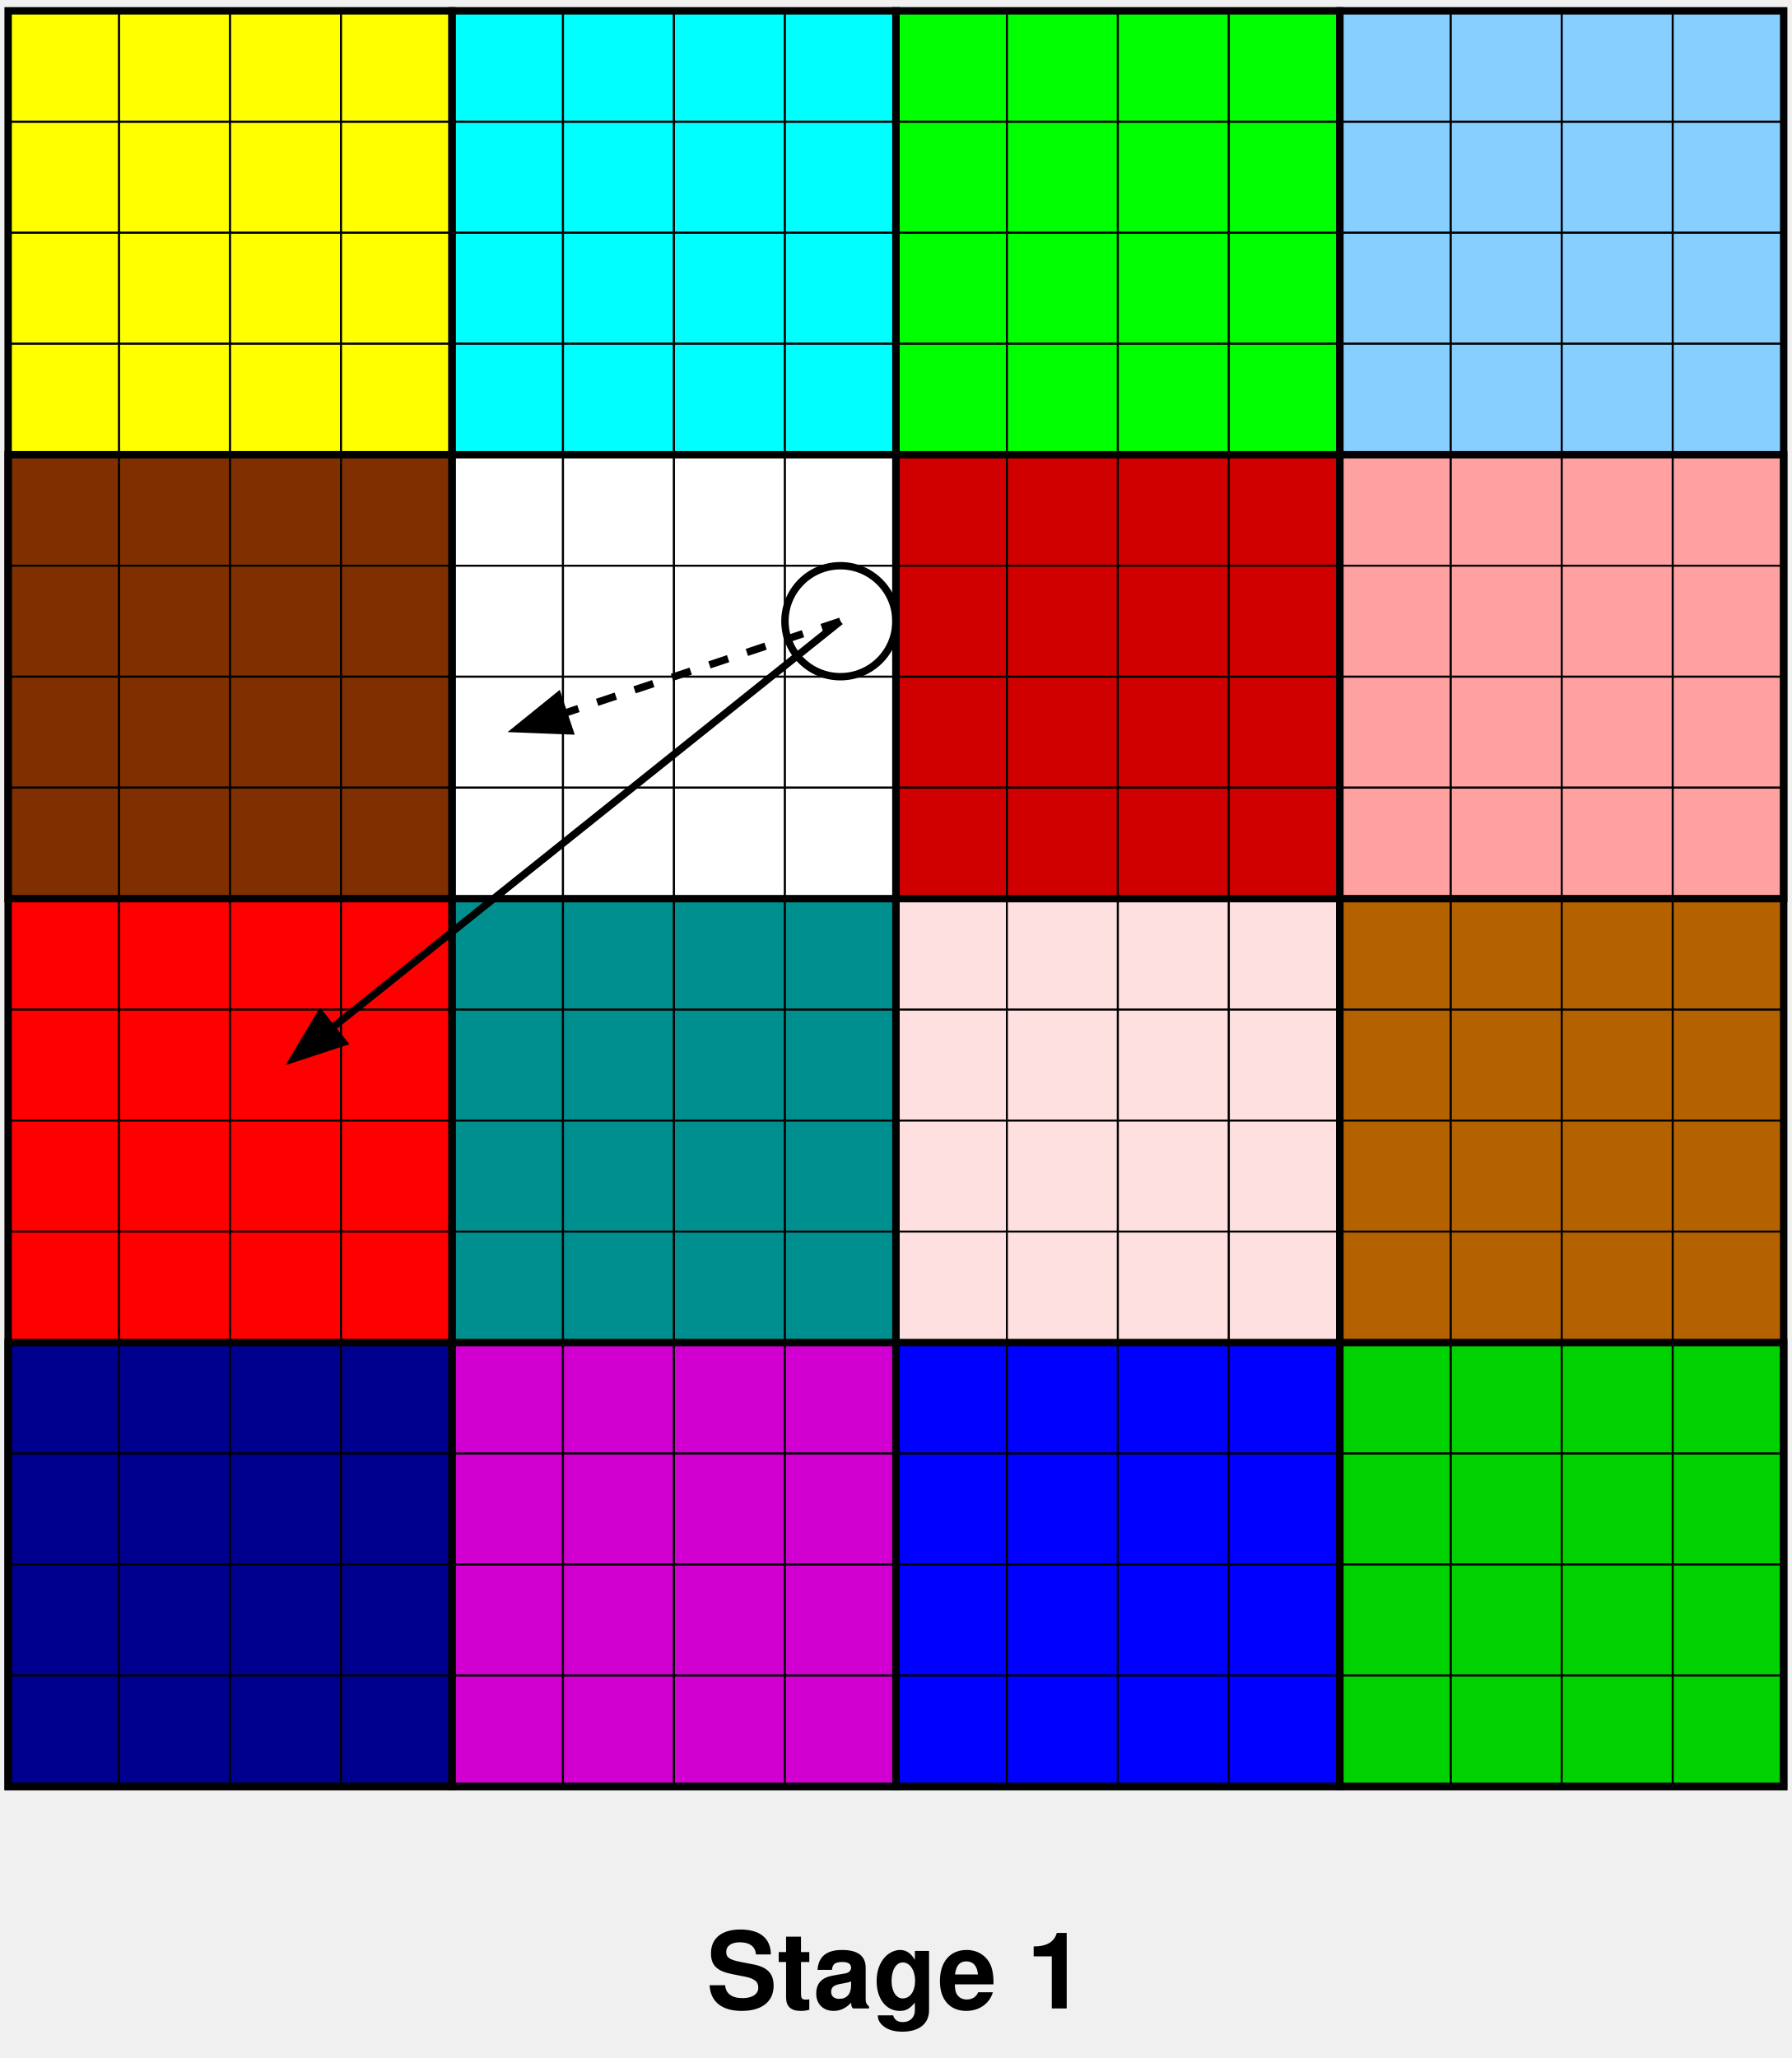
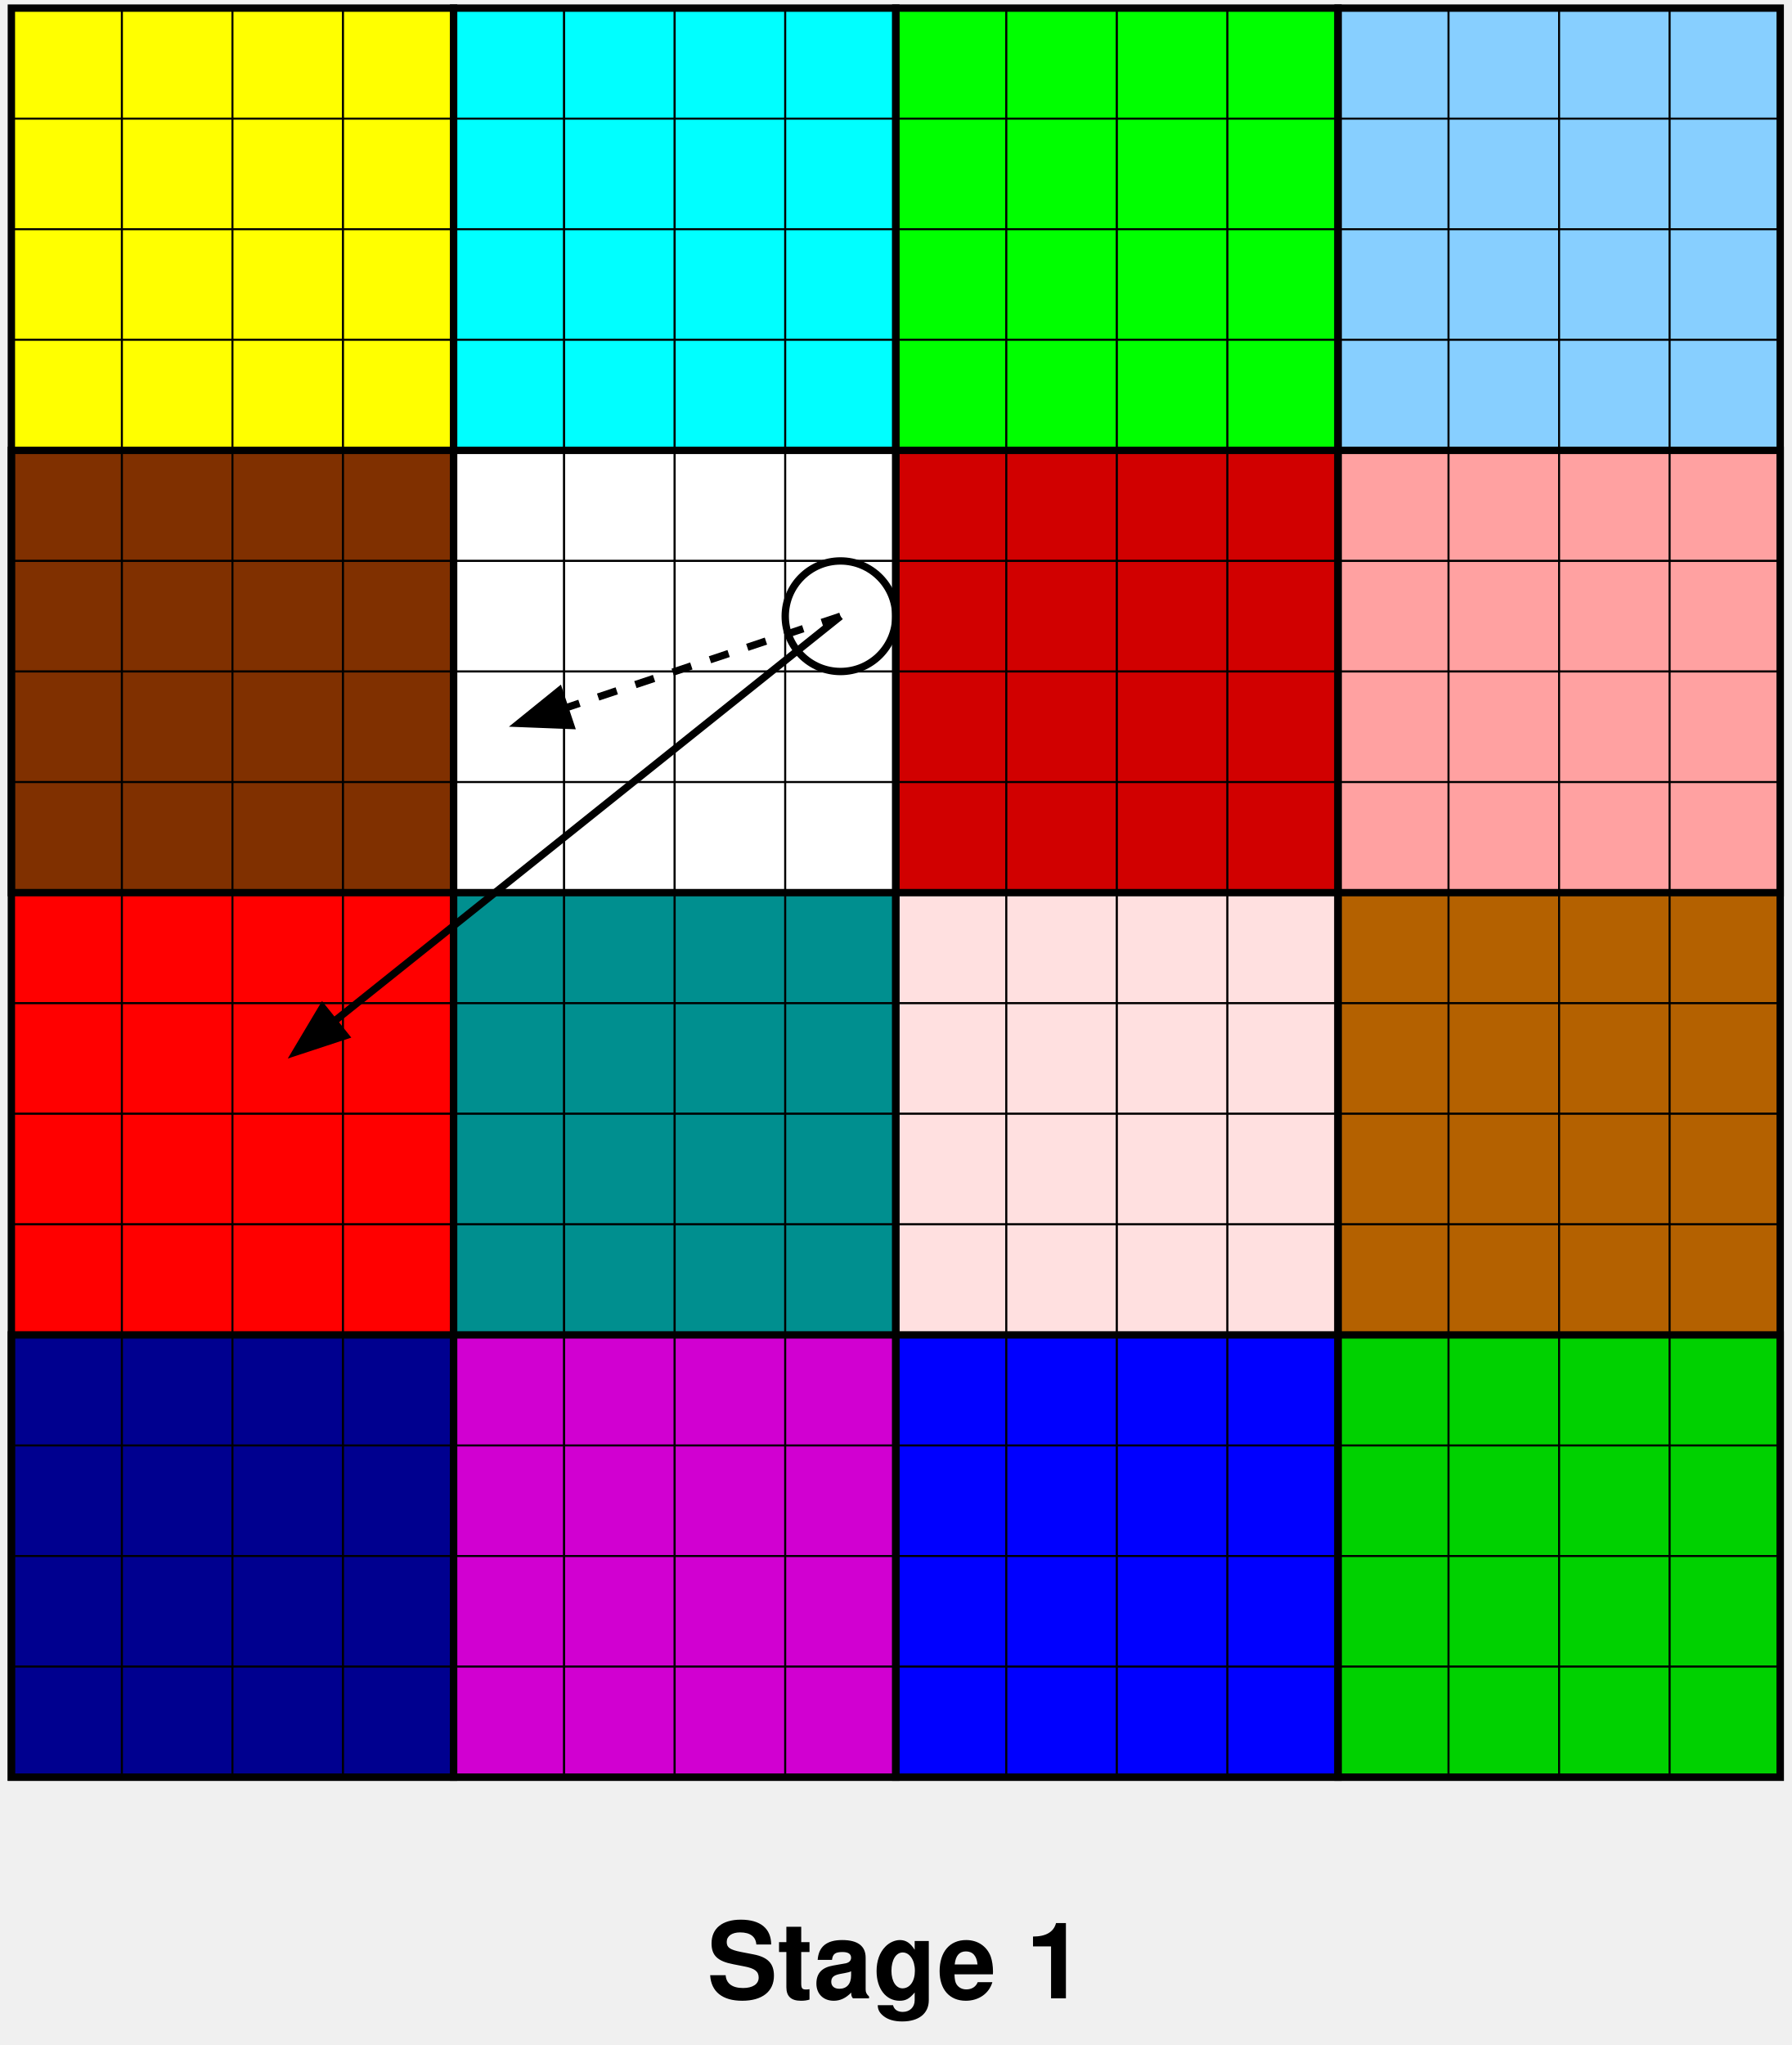
- <svg xmlns="http://www.w3.org/2000/svg" width="229pt" height="263pt" viewBox="867 1317 7266 8323">
+ <svg xmlns="http://www.w3.org/2000/svg" width="184pt" height="210pt" viewBox="867 1317 7266 8323">
  <g fill="none">
    <rect x="900" y="1350" width="450" height="450" fill="#ffff00" stroke="#000000" stroke-width="8px" />
    <rect x="1350" y="1350" width="450" height="450" fill="#ffff00" stroke="#000000" stroke-width="8px" />
    <rect x="1800" y="1350" width="450" height="450" fill="#ffff00" stroke="#000000" stroke-width="8px" />
    <rect x="2250" y="1350" width="450" height="450" fill="#ffff00" stroke="#000000" stroke-width="8px" />
    <rect x="900" y="1800" width="450" height="450" fill="#ffff00" stroke="#000000" stroke-width="8px" />
    <rect x="1350" y="1800" width="450" height="450" fill="#ffff00" stroke="#000000" stroke-width="8px" />
    <rect x="1800" y="1800" width="450" height="450" fill="#ffff00" stroke="#000000" stroke-width="8px" />
    <rect x="2250" y="1800" width="450" height="450" fill="#ffff00" stroke="#000000" stroke-width="8px" />
    <rect x="900" y="2250" width="450" height="450" fill="#ffff00" stroke="#000000" stroke-width="8px" />
    <rect x="1350" y="2250" width="450" height="450" fill="#ffff00" stroke="#000000" stroke-width="8px" />
    <rect x="1800" y="2250" width="450" height="450" fill="#ffff00" stroke="#000000" stroke-width="8px" />
    <rect x="2250" y="2250" width="450" height="450" fill="#ffff00" stroke="#000000" stroke-width="8px" />
    <rect x="900" y="2700" width="450" height="450" fill="#ffff00" stroke="#000000" stroke-width="8px" />
    <rect x="1350" y="2700" width="450" height="450" fill="#ffff00" stroke="#000000" stroke-width="8px" />
    <rect x="1800" y="2700" width="450" height="450" fill="#ffff00" stroke="#000000" stroke-width="8px" />
    <rect x="2250" y="2700" width="450" height="450" fill="#ffff00" stroke="#000000" stroke-width="8px" />
    <rect x="2700" y="1350" width="450" height="450" fill="#00ffff" stroke="#000000" stroke-width="8px" />
    <rect x="3150" y="1350" width="450" height="450" fill="#00ffff" stroke="#000000" stroke-width="8px" />
    <rect x="3600" y="1350" width="450" height="450" fill="#00ffff" stroke="#000000" stroke-width="8px" />
    <rect x="4050" y="1350" width="450" height="450" fill="#00ffff" stroke="#000000" stroke-width="8px" />
    <rect x="2700" y="1800" width="450" height="450" fill="#00ffff" stroke="#000000" stroke-width="8px" />
    <rect x="3150" y="1800" width="450" height="450" fill="#00ffff" stroke="#000000" stroke-width="8px" />
    <rect x="3600" y="1800" width="450" height="450" fill="#00ffff" stroke="#000000" stroke-width="8px" />
    <rect x="4050" y="1800" width="450" height="450" fill="#00ffff" stroke="#000000" stroke-width="8px" />
    <rect x="2700" y="2250" width="450" height="450" fill="#00ffff" stroke="#000000" stroke-width="8px" />
    <rect x="3150" y="2250" width="450" height="450" fill="#00ffff" stroke="#000000" stroke-width="8px" />
    <rect x="3600" y="2250" width="450" height="450" fill="#00ffff" stroke="#000000" stroke-width="8px" />
    <rect x="4050" y="2250" width="450" height="450" fill="#00ffff" stroke="#000000" stroke-width="8px" />
    <rect x="2700" y="2700" width="450" height="450" fill="#00ffff" stroke="#000000" stroke-width="8px" />
    <rect x="3150" y="2700" width="450" height="450" fill="#00ffff" stroke="#000000" stroke-width="8px" />
    <rect x="3600" y="2700" width="450" height="450" fill="#00ffff" stroke="#000000" stroke-width="8px" />
    <rect x="4050" y="2700" width="450" height="450" fill="#00ffff" stroke="#000000" stroke-width="8px" />
    <rect x="4500" y="1350" width="450" height="450" fill="#00ff00" stroke="#000000" stroke-width="8px" />
    <rect x="4950" y="1350" width="450" height="450" fill="#00ff00" stroke="#000000" stroke-width="8px" />
    <rect x="5400" y="1350" width="450" height="450" fill="#00ff00" stroke="#000000" stroke-width="8px" />
    <rect x="5850" y="1350" width="450" height="450" fill="#00ff00" stroke="#000000" stroke-width="8px" />
    <rect x="4500" y="1800" width="450" height="450" fill="#00ff00" stroke="#000000" stroke-width="8px" />
    <rect x="4950" y="1800" width="450" height="450" fill="#00ff00" stroke="#000000" stroke-width="8px" />
    <rect x="5400" y="1800" width="450" height="450" fill="#00ff00" stroke="#000000" stroke-width="8px" />
    <rect x="5850" y="1800" width="450" height="450" fill="#00ff00" stroke="#000000" stroke-width="8px" />
    <rect x="4500" y="2250" width="450" height="450" fill="#00ff00" stroke="#000000" stroke-width="8px" />
    <rect x="4950" y="2250" width="450" height="450" fill="#00ff00" stroke="#000000" stroke-width="8px" />
    <rect x="5400" y="2250" width="450" height="450" fill="#00ff00" stroke="#000000" stroke-width="8px" />
    <rect x="5850" y="2250" width="450" height="450" fill="#00ff00" stroke="#000000" stroke-width="8px" />
    <rect x="4500" y="2700" width="450" height="450" fill="#00ff00" stroke="#000000" stroke-width="8px" />
    <rect x="4950" y="2700" width="450" height="450" fill="#00ff00" stroke="#000000" stroke-width="8px" />
    <rect x="5400" y="2700" width="450" height="450" fill="#00ff00" stroke="#000000" stroke-width="8px" />
    <rect x="5850" y="2700" width="450" height="450" fill="#00ff00" stroke="#000000" stroke-width="8px" />
    <rect x="6300" y="1350" width="450" height="450" fill="#87cfff" stroke="#000000" stroke-width="8px" />
    <rect x="6750" y="1350" width="450" height="450" fill="#87cfff" stroke="#000000" stroke-width="8px" />
    <rect x="7200" y="1350" width="450" height="450" fill="#87cfff" stroke="#000000" stroke-width="8px" />
    <rect x="7650" y="1350" width="450" height="450" fill="#87cfff" stroke="#000000" stroke-width="8px" />
    <rect x="6300" y="1800" width="450" height="450" fill="#87cfff" stroke="#000000" stroke-width="8px" />
    <rect x="6750" y="1800" width="450" height="450" fill="#87cfff" stroke="#000000" stroke-width="8px" />
    <rect x="7200" y="1800" width="450" height="450" fill="#87cfff" stroke="#000000" stroke-width="8px" />
    <rect x="7650" y="1800" width="450" height="450" fill="#87cfff" stroke="#000000" stroke-width="8px" />
    <rect x="6300" y="2250" width="450" height="450" fill="#87cfff" stroke="#000000" stroke-width="8px" />
    <rect x="6750" y="2250" width="450" height="450" fill="#87cfff" stroke="#000000" stroke-width="8px" />
    <rect x="7200" y="2250" width="450" height="450" fill="#87cfff" stroke="#000000" stroke-width="8px" />
    <rect x="7650" y="2250" width="450" height="450" fill="#87cfff" stroke="#000000" stroke-width="8px" />
    <rect x="6300" y="2700" width="450" height="450" fill="#87cfff" stroke="#000000" stroke-width="8px" />
    <rect x="6750" y="2700" width="450" height="450" fill="#87cfff" stroke="#000000" stroke-width="8px" />
    <rect x="7200" y="2700" width="450" height="450" fill="#87cfff" stroke="#000000" stroke-width="8px" />
    <rect x="7650" y="2700" width="450" height="450" fill="#87cfff" stroke="#000000" stroke-width="8px" />
    <rect x="6300" y="3150" width="450" height="450" fill="#ffa1a1" stroke="#000000" stroke-width="8px" />
    <rect x="6750" y="3150" width="450" height="450" fill="#ffa1a1" stroke="#000000" stroke-width="8px" />
    <rect x="7200" y="3150" width="450" height="450" fill="#ffa1a1" stroke="#000000" stroke-width="8px" />
    <rect x="7650" y="3150" width="450" height="450" fill="#ffa1a1" stroke="#000000" stroke-width="8px" />
    <rect x="6300" y="3600" width="450" height="450" fill="#ffa1a1" stroke="#000000" stroke-width="8px" />
    <rect x="6750" y="3600" width="450" height="450" fill="#ffa1a1" stroke="#000000" stroke-width="8px" />
    <rect x="7200" y="3600" width="450" height="450" fill="#ffa1a1" stroke="#000000" stroke-width="8px" />
    <rect x="7650" y="3600" width="450" height="450" fill="#ffa1a1" stroke="#000000" stroke-width="8px" />
    <rect x="6300" y="4050" width="450" height="450" fill="#ffa1a1" stroke="#000000" stroke-width="8px" />
    <rect x="6750" y="4050" width="450" height="450" fill="#ffa1a1" stroke="#000000" stroke-width="8px" />
    <rect x="7200" y="4050" width="450" height="450" fill="#ffa1a1" stroke="#000000" stroke-width="8px" />
    <rect x="7650" y="4050" width="450" height="450" fill="#ffa1a1" stroke="#000000" stroke-width="8px" />
    <rect x="6300" y="4500" width="450" height="450" fill="#ffa1a1" stroke="#000000" stroke-width="8px" />
    <rect x="6750" y="4500" width="450" height="450" fill="#ffa1a1" stroke="#000000" stroke-width="8px" />
    <rect x="7200" y="4500" width="450" height="450" fill="#ffa1a1" stroke="#000000" stroke-width="8px" />
    <rect x="7650" y="4500" width="450" height="450" fill="#ffa1a1" stroke="#000000" stroke-width="8px" />
    <rect x="900" y="3150" width="450" height="450" fill="#803000" stroke="#000000" stroke-width="8px" />
    <rect x="1350" y="3150" width="450" height="450" fill="#803000" stroke="#000000" stroke-width="8px" />
    <rect x="1800" y="3150" width="450" height="450" fill="#803000" stroke="#000000" stroke-width="8px" />
    <rect x="2250" y="3150" width="450" height="450" fill="#803000" stroke="#000000" stroke-width="8px" />
    <rect x="900" y="3600" width="450" height="450" fill="#803000" stroke="#000000" stroke-width="8px" />
    <rect x="1350" y="3600" width="450" height="450" fill="#803000" stroke="#000000" stroke-width="8px" />
    <rect x="1800" y="3600" width="450" height="450" fill="#803000" stroke="#000000" stroke-width="8px" />
    <rect x="2250" y="3600" width="450" height="450" fill="#803000" stroke="#000000" stroke-width="8px" />
    <rect x="900" y="4050" width="450" height="450" fill="#803000" stroke="#000000" stroke-width="8px" />
    <rect x="1350" y="4050" width="450" height="450" fill="#803000" stroke="#000000" stroke-width="8px" />
    <rect x="1800" y="4050" width="450" height="450" fill="#803000" stroke="#000000" stroke-width="8px" />
    <rect x="2250" y="4050" width="450" height="450" fill="#803000" stroke="#000000" stroke-width="8px" />
    <rect x="900" y="4500" width="450" height="450" fill="#803000" stroke="#000000" stroke-width="8px" />
    <rect x="1350" y="4500" width="450" height="450" fill="#803000" stroke="#000000" stroke-width="8px" />
    <rect x="1800" y="4500" width="450" height="450" fill="#803000" stroke="#000000" stroke-width="8px" />
    <rect x="2250" y="4500" width="450" height="450" fill="#803000" stroke="#000000" stroke-width="8px" />
    <rect x="4500" y="4950" width="450" height="450" fill="#ffe0e0" stroke="#000000" stroke-width="8px" />
    <rect x="4950" y="4950" width="450" height="450" fill="#ffe0e0" stroke="#000000" stroke-width="8px" />
    <rect x="5400" y="4950" width="450" height="450" fill="#ffe0e0" stroke="#000000" stroke-width="8px" />
    <rect x="5850" y="4950" width="450" height="450" fill="#ffe0e0" stroke="#000000" stroke-width="8px" />
    <rect x="4500" y="5400" width="450" height="450" fill="#ffe0e0" stroke="#000000" stroke-width="8px" />
    <rect x="4950" y="5400" width="450" height="450" fill="#ffe0e0" stroke="#000000" stroke-width="8px" />
    <rect x="5400" y="5400" width="450" height="450" fill="#ffe0e0" stroke="#000000" stroke-width="8px" />
    <rect x="5850" y="5400" width="450" height="450" fill="#ffe0e0" stroke="#000000" stroke-width="8px" />
    <rect x="4500" y="5850" width="450" height="450" fill="#ffe0e0" stroke="#000000" stroke-width="8px" />
    <rect x="4950" y="5850" width="450" height="450" fill="#ffe0e0" stroke="#000000" stroke-width="8px" />
    <rect x="5400" y="5850" width="450" height="450" fill="#ffe0e0" stroke="#000000" stroke-width="8px" />
    <rect x="5850" y="5850" width="450" height="450" fill="#ffe0e0" stroke="#000000" stroke-width="8px" />
    <rect x="4500" y="6300" width="450" height="450" fill="#ffe0e0" stroke="#000000" stroke-width="8px" />
    <rect x="4950" y="6300" width="450" height="450" fill="#ffe0e0" stroke="#000000" stroke-width="8px" />
    <rect x="5400" y="6300" width="450" height="450" fill="#ffe0e0" stroke="#000000" stroke-width="8px" />
    <rect x="5850" y="6300" width="450" height="450" fill="#ffe0e0" stroke="#000000" stroke-width="8px" />
    <rect x="6300" y="4950" width="450" height="450" fill="#b46100" stroke="#000000" stroke-width="8px" />
    <rect x="6750" y="4950" width="450" height="450" fill="#b46100" stroke="#000000" stroke-width="8px" />
    <rect x="7200" y="4950" width="450" height="450" fill="#b46100" stroke="#000000" stroke-width="8px" />
    <rect x="7650" y="4950" width="450" height="450" fill="#b46100" stroke="#000000" stroke-width="8px" />
    <rect x="6300" y="5400" width="450" height="450" fill="#b46100" stroke="#000000" stroke-width="8px" />
    <rect x="6750" y="5400" width="450" height="450" fill="#b46100" stroke="#000000" stroke-width="8px" />
    <rect x="7200" y="5400" width="450" height="450" fill="#b46100" stroke="#000000" stroke-width="8px" />
    <rect x="7650" y="5400" width="450" height="450" fill="#b46100" stroke="#000000" stroke-width="8px" />
    <rect x="6300" y="5850" width="450" height="450" fill="#b46100" stroke="#000000" stroke-width="8px" />
    <rect x="6750" y="5850" width="450" height="450" fill="#b46100" stroke="#000000" stroke-width="8px" />
    <rect x="7200" y="5850" width="450" height="450" fill="#b46100" stroke="#000000" stroke-width="8px" />
    <rect x="7650" y="5850" width="450" height="450" fill="#b46100" stroke="#000000" stroke-width="8px" />
    <rect x="6300" y="6300" width="450" height="450" fill="#b46100" stroke="#000000" stroke-width="8px" />
    <rect x="6750" y="6300" width="450" height="450" fill="#b46100" stroke="#000000" stroke-width="8px" />
    <rect x="7200" y="6300" width="450" height="450" fill="#b46100" stroke="#000000" stroke-width="8px" />
    <rect x="7650" y="6300" width="450" height="450" fill="#b46100" stroke="#000000" stroke-width="8px" />
    <rect x="2700" y="4950" width="450" height="450" fill="#008f8f" stroke="#000000" stroke-width="8px" />
    <rect x="3150" y="4950" width="450" height="450" fill="#008f8f" stroke="#000000" stroke-width="8px" />
    <rect x="3600" y="4950" width="450" height="450" fill="#008f8f" stroke="#000000" stroke-width="8px" />
    <rect x="4050" y="4950" width="450" height="450" fill="#008f8f" stroke="#000000" stroke-width="8px" />
    <rect x="2700" y="5400" width="450" height="450" fill="#008f8f" stroke="#000000" stroke-width="8px" />
    <rect x="3150" y="5400" width="450" height="450" fill="#008f8f" stroke="#000000" stroke-width="8px" />
    <rect x="3600" y="5400" width="450" height="450" fill="#008f8f" stroke="#000000" stroke-width="8px" />
    <rect x="4050" y="5400" width="450" height="450" fill="#008f8f" stroke="#000000" stroke-width="8px" />
    <rect x="2700" y="5850" width="450" height="450" fill="#008f8f" stroke="#000000" stroke-width="8px" />
    <rect x="3150" y="5850" width="450" height="450" fill="#008f8f" stroke="#000000" stroke-width="8px" />
    <rect x="3600" y="5850" width="450" height="450" fill="#008f8f" stroke="#000000" stroke-width="8px" />
    <rect x="4050" y="5850" width="450" height="450" fill="#008f8f" stroke="#000000" stroke-width="8px" />
    <rect x="2700" y="6300" width="450" height="450" fill="#008f8f" stroke="#000000" stroke-width="8px" />
    <rect x="3150" y="6300" width="450" height="450" fill="#008f8f" stroke="#000000" stroke-width="8px" />
    <rect x="3600" y="6300" width="450" height="450" fill="#008f8f" stroke="#000000" stroke-width="8px" />
    <rect x="4050" y="6300" width="450" height="450" fill="#008f8f" stroke="#000000" stroke-width="8px" />
    <rect x="6300" y="6750" width="450" height="450" fill="#00d100" stroke="#000000" stroke-width="8px" />
    <rect x="6750" y="6750" width="450" height="450" fill="#00d100" stroke="#000000" stroke-width="8px" />
    <rect x="7200" y="6750" width="450" height="450" fill="#00d100" stroke="#000000" stroke-width="8px" />
    <rect x="7650" y="6750" width="450" height="450" fill="#00d100" stroke="#000000" stroke-width="8px" />
    <rect x="6300" y="7200" width="450" height="450" fill="#00d100" stroke="#000000" stroke-width="8px" />
    <rect x="6750" y="7200" width="450" height="450" fill="#00d100" stroke="#000000" stroke-width="8px" />
    <rect x="7200" y="7200" width="450" height="450" fill="#00d100" stroke="#000000" stroke-width="8px" />
    <rect x="7650" y="7200" width="450" height="450" fill="#00d100" stroke="#000000" stroke-width="8px" />
    <rect x="6300" y="7650" width="450" height="450" fill="#00d100" stroke="#000000" stroke-width="8px" />
    <rect x="6750" y="7650" width="450" height="450" fill="#00d100" stroke="#000000" stroke-width="8px" />
    <rect x="7200" y="7650" width="450" height="450" fill="#00d100" stroke="#000000" stroke-width="8px" />
    <rect x="7650" y="7650" width="450" height="450" fill="#00d100" stroke="#000000" stroke-width="8px" />
    <rect x="6300" y="8100" width="450" height="450" fill="#00d100" stroke="#000000" stroke-width="8px" />
    <rect x="6750" y="8100" width="450" height="450" fill="#00d100" stroke="#000000" stroke-width="8px" />
    <rect x="7200" y="8100" width="450" height="450" fill="#00d100" stroke="#000000" stroke-width="8px" />
    <rect x="7650" y="8100" width="450" height="450" fill="#00d100" stroke="#000000" stroke-width="8px" />
    <rect x="900" y="6750" width="450" height="450" fill="#00008f" stroke="#000000" stroke-width="8px" />
    <rect x="1350" y="6750" width="450" height="450" fill="#00008f" stroke="#000000" stroke-width="8px" />
    <rect x="1800" y="6750" width="450" height="450" fill="#00008f" stroke="#000000" stroke-width="8px" />
    <rect x="2250" y="6750" width="450" height="450" fill="#00008f" stroke="#000000" stroke-width="8px" />
    <rect x="900" y="7200" width="450" height="450" fill="#00008f" stroke="#000000" stroke-width="8px" />
    <rect x="1350" y="7200" width="450" height="450" fill="#00008f" stroke="#000000" stroke-width="8px" />
    <rect x="1800" y="7200" width="450" height="450" fill="#00008f" stroke="#000000" stroke-width="8px" />
    <rect x="2250" y="7200" width="450" height="450" fill="#00008f" stroke="#000000" stroke-width="8px" />
    <rect x="900" y="7650" width="450" height="450" fill="#00008f" stroke="#000000" stroke-width="8px" />
    <rect x="1350" y="7650" width="450" height="450" fill="#00008f" stroke="#000000" stroke-width="8px" />
    <rect x="1800" y="7650" width="450" height="450" fill="#00008f" stroke="#000000" stroke-width="8px" />
    <rect x="2250" y="7650" width="450" height="450" fill="#00008f" stroke="#000000" stroke-width="8px" />
    <rect x="900" y="8100" width="450" height="450" fill="#00008f" stroke="#000000" stroke-width="8px" />
    <rect x="1350" y="8100" width="450" height="450" fill="#00008f" stroke="#000000" stroke-width="8px" />
    <rect x="1800" y="8100" width="450" height="450" fill="#00008f" stroke="#000000" stroke-width="8px" />
    <rect x="2250" y="8100" width="450" height="450" fill="#00008f" stroke="#000000" stroke-width="8px" />
    <rect x="900" y="4950" width="450" height="450" fill="#ff0000" stroke="#000000" stroke-width="8px" />
    <rect x="1350" y="4950" width="450" height="450" fill="#ff0000" stroke="#000000" stroke-width="8px" />
    <rect x="1800" y="4950" width="450" height="450" fill="#ff0000" stroke="#000000" stroke-width="8px" />
    <rect x="2250" y="4950" width="450" height="450" fill="#ff0000" stroke="#000000" stroke-width="8px" />
    <rect x="900" y="5400" width="450" height="450" fill="#ff0000" stroke="#000000" stroke-width="8px" />
    <rect x="1350" y="5400" width="450" height="450" fill="#ff0000" stroke="#000000" stroke-width="8px" />
    <rect x="1800" y="5400" width="450" height="450" fill="#ff0000" stroke="#000000" stroke-width="8px" />
    <rect x="2250" y="5400" width="450" height="450" fill="#ff0000" stroke="#000000" stroke-width="8px" />
    <rect x="900" y="5850" width="450" height="450" fill="#ff0000" stroke="#000000" stroke-width="8px" />
    <rect x="1350" y="5850" width="450" height="450" fill="#ff0000" stroke="#000000" stroke-width="8px" />
    <rect x="1800" y="5850" width="450" height="450" fill="#ff0000" stroke="#000000" stroke-width="8px" />
    <rect x="2250" y="5850" width="450" height="450" fill="#ff0000" stroke="#000000" stroke-width="8px" />
    <rect x="900" y="6300" width="450" height="450" fill="#ff0000" stroke="#000000" stroke-width="8px" />
    <rect x="1350" y="6300" width="450" height="450" fill="#ff0000" stroke="#000000" stroke-width="8px" />
    <rect x="1800" y="6300" width="450" height="450" fill="#ff0000" stroke="#000000" stroke-width="8px" />
    <rect x="2250" y="6300" width="450" height="450" fill="#ff0000" stroke="#000000" stroke-width="8px" />
    <rect x="4500" y="3150" width="450" height="450" fill="#d10000" stroke="#000000" stroke-width="8px" />
    <rect x="4950" y="3150" width="450" height="450" fill="#d10000" stroke="#000000" stroke-width="8px" />
    <rect x="5400" y="3150" width="450" height="450" fill="#d10000" stroke="#000000" stroke-width="8px" />
    <rect x="5850" y="3150" width="450" height="450" fill="#d10000" stroke="#000000" stroke-width="8px" />
    <rect x="4500" y="3600" width="450" height="450" fill="#d10000" stroke="#000000" stroke-width="8px" />
    <rect x="4950" y="3600" width="450" height="450" fill="#d10000" stroke="#000000" stroke-width="8px" />
    <rect x="5400" y="3600" width="450" height="450" fill="#d10000" stroke="#000000" stroke-width="8px" />
    <rect x="5850" y="3600" width="450" height="450" fill="#d10000" stroke="#000000" stroke-width="8px" />
    <rect x="4500" y="4050" width="450" height="450" fill="#d10000" stroke="#000000" stroke-width="8px" />
    <rect x="4950" y="4050" width="450" height="450" fill="#d10000" stroke="#000000" stroke-width="8px" />
    <rect x="5400" y="4050" width="450" height="450" fill="#d10000" stroke="#000000" stroke-width="8px" />
    <rect x="5850" y="4050" width="450" height="450" fill="#d10000" stroke="#000000" stroke-width="8px" />
    <rect x="4500" y="4500" width="450" height="450" fill="#d10000" stroke="#000000" stroke-width="8px" />
    <rect x="4950" y="4500" width="450" height="450" fill="#d10000" stroke="#000000" stroke-width="8px" />
    <rect x="5400" y="4500" width="450" height="450" fill="#d10000" stroke="#000000" stroke-width="8px" />
    <rect x="5850" y="4500" width="450" height="450" fill="#d10000" stroke="#000000" stroke-width="8px" />
    <rect x="2700" y="3150" width="450" height="450" fill="#ffffff" stroke="#000000" stroke-width="8px" />
    <rect x="3150" y="3150" width="450" height="450" fill="#ffffff" stroke="#000000" stroke-width="8px" />
    <rect x="3600" y="3150" width="450" height="450" fill="#ffffff" stroke="#000000" stroke-width="8px" />
    <rect x="4050" y="3150" width="450" height="450" fill="#ffffff" stroke="#000000" stroke-width="8px" />
    <rect x="2700" y="3600" width="450" height="450" fill="#ffffff" stroke="#000000" stroke-width="8px" />
    <rect x="3150" y="3600" width="450" height="450" fill="#ffffff" stroke="#000000" stroke-width="8px" />
    <rect x="3600" y="3600" width="450" height="450" fill="#ffffff" stroke="#000000" stroke-width="8px" />
    <rect x="4050" y="3600" width="450" height="450" fill="#ffffff" stroke="#000000" stroke-width="8px" />
    <rect x="2700" y="4050" width="450" height="450" fill="#ffffff" stroke="#000000" stroke-width="8px" />
    <rect x="3150" y="4050" width="450" height="450" fill="#ffffff" stroke="#000000" stroke-width="8px" />
    <rect x="3600" y="4050" width="450" height="450" fill="#ffffff" stroke="#000000" stroke-width="8px" />
    <rect x="4050" y="4050" width="450" height="450" fill="#ffffff" stroke="#000000" stroke-width="8px" />
    <rect x="2700" y="4500" width="450" height="450" fill="#ffffff" stroke="#000000" stroke-width="8px" />
    <rect x="3150" y="4500" width="450" height="450" fill="#ffffff" stroke="#000000" stroke-width="8px" />
    <rect x="3600" y="4500" width="450" height="450" fill="#ffffff" stroke="#000000" stroke-width="8px" />
    <rect x="4050" y="4500" width="450" height="450" fill="#ffffff" stroke="#000000" stroke-width="8px" />
    <rect x="2700" y="6750" width="450" height="450" fill="#d100d1" stroke="#000000" stroke-width="8px" />
    <rect x="3150" y="6750" width="450" height="450" fill="#d100d1" stroke="#000000" stroke-width="8px" />
    <rect x="3600" y="6750" width="450" height="450" fill="#d100d1" stroke="#000000" stroke-width="8px" />
    <rect x="4050" y="6750" width="450" height="450" fill="#d100d1" stroke="#000000" stroke-width="8px" />
    <rect x="2700" y="7200" width="450" height="450" fill="#d100d1" stroke="#000000" stroke-width="8px" />
    <rect x="3150" y="7200" width="450" height="450" fill="#d100d1" stroke="#000000" stroke-width="8px" />
    <rect x="3600" y="7200" width="450" height="450" fill="#d100d1" stroke="#000000" stroke-width="8px" />
    <rect x="4050" y="7200" width="450" height="450" fill="#d100d1" stroke="#000000" stroke-width="8px" />
    <rect x="2700" y="7650" width="450" height="450" fill="#d100d1" stroke="#000000" stroke-width="8px" />
    <rect x="3150" y="7650" width="450" height="450" fill="#d100d1" stroke="#000000" stroke-width="8px" />
    <rect x="3600" y="7650" width="450" height="450" fill="#d100d1" stroke="#000000" stroke-width="8px" />
    <rect x="4050" y="7650" width="450" height="450" fill="#d100d1" stroke="#000000" stroke-width="8px" />
    <rect x="2700" y="8100" width="450" height="450" fill="#d100d1" stroke="#000000" stroke-width="8px" />
    <rect x="3150" y="8100" width="450" height="450" fill="#d100d1" stroke="#000000" stroke-width="8px" />
    <rect x="3600" y="8100" width="450" height="450" fill="#d100d1" stroke="#000000" stroke-width="8px" />
    <rect x="4050" y="8100" width="450" height="450" fill="#d100d1" stroke="#000000" stroke-width="8px" />
    <rect x="4500" y="6750" width="450" height="450" fill="#0000ff" stroke="#000000" stroke-width="8px" />
    <rect x="4950" y="6750" width="450" height="450" fill="#0000ff" stroke="#000000" stroke-width="8px" />
    <rect x="5400" y="6750" width="450" height="450" fill="#0000ff" stroke="#000000" stroke-width="8px" />
    <rect x="5850" y="6750" width="450" height="450" fill="#0000ff" stroke="#000000" stroke-width="8px" />
    <rect x="4500" y="7200" width="450" height="450" fill="#0000ff" stroke="#000000" stroke-width="8px" />
    <rect x="4950" y="7200" width="450" height="450" fill="#0000ff" stroke="#000000" stroke-width="8px" />
    <rect x="5400" y="7200" width="450" height="450" fill="#0000ff" stroke="#000000" stroke-width="8px" />
    <rect x="5850" y="7200" width="450" height="450" fill="#0000ff" stroke="#000000" stroke-width="8px" />
    <rect x="4500" y="7650" width="450" height="450" fill="#0000ff" stroke="#000000" stroke-width="8px" />
    <rect x="4950" y="7650" width="450" height="450" fill="#0000ff" stroke="#000000" stroke-width="8px" />
    <rect x="5400" y="7650" width="450" height="450" fill="#0000ff" stroke="#000000" stroke-width="8px" />
    <rect x="5850" y="7650" width="450" height="450" fill="#0000ff" stroke="#000000" stroke-width="8px" />
    <rect x="4500" y="8100" width="450" height="450" fill="#0000ff" stroke="#000000" stroke-width="8px" />
    <rect x="4950" y="8100" width="450" height="450" fill="#0000ff" stroke="#000000" stroke-width="8px" />
    <rect x="5400" y="8100" width="450" height="450" fill="#0000ff" stroke="#000000" stroke-width="8px" />
    <rect x="5850" y="8100" width="450" height="450" fill="#0000ff" stroke="#000000" stroke-width="8px" />
    <rect x="900" y="1350" width="1800" height="7200" stroke="#000000" stroke-width="30px" />
    <rect x="2700" y="1350" width="1800" height="7200" stroke="#000000" stroke-width="30px" />
    <rect x="4500" y="1350" width="1800" height="7200" stroke="#000000" stroke-width="30px" />
    <rect x="6300" y="1350" width="1800" height="7200" stroke="#000000" stroke-width="30px" />
    <rect x="900" y="3150" width="7200" height="1800" stroke="#000000" stroke-width="30px" />
    <rect x="900" y="6750" width="7200" height="1800" stroke="#000000" stroke-width="30px" />
    <circle cx="4275" cy="3825" r="225" stroke="#000000" stroke-width="30px" />
    <defs>
      <clipPath id="cp0">
        <path clip-rule="evenodd" d="M 867,1317 H 8133 V 9640 H 867 z   M 2277,5538 2165,5398 2000,5622 2022,5650z" />
      </clipPath>
    </defs>
    <polyline points=" 4275,3825 2025,5625" clip-path="url(#cp0)" stroke="#000000" stroke-width="30px" />
    <polygon points=" 2165,5398 2034,5618 2277,5538 2165,5398" stroke="#000000" stroke-width="8px" stroke-miterlimit="8" fill="#000000" />
    <defs>
      <clipPath id="cp1">
        <path clip-rule="evenodd" d="M 867,1317 H 8133 V 9640 H 867 z   M 3192,4281 3135,4110 2902,4264 2914,4298z" />
      </clipPath>
    </defs>
    <polyline points=" 4275,3825 2925,4275" clip-path="url(#cp1)" stroke="#000000" stroke-width="30px" stroke-dasharray="80 80" />
    <polygon points=" 3135,4110 2936,4271 3192,4281 3135,4110" stroke="#000000" stroke-width="8px" stroke-miterlimit="8" fill="#000000" />
    <text xml:space="preserve" x="4500" y="9450" fill="#000000" font-family="Helvetica" font-style="normal" font-weight="bold" font-size="432" text-anchor="middle">Stage 1</text>
  </g>
</svg>
